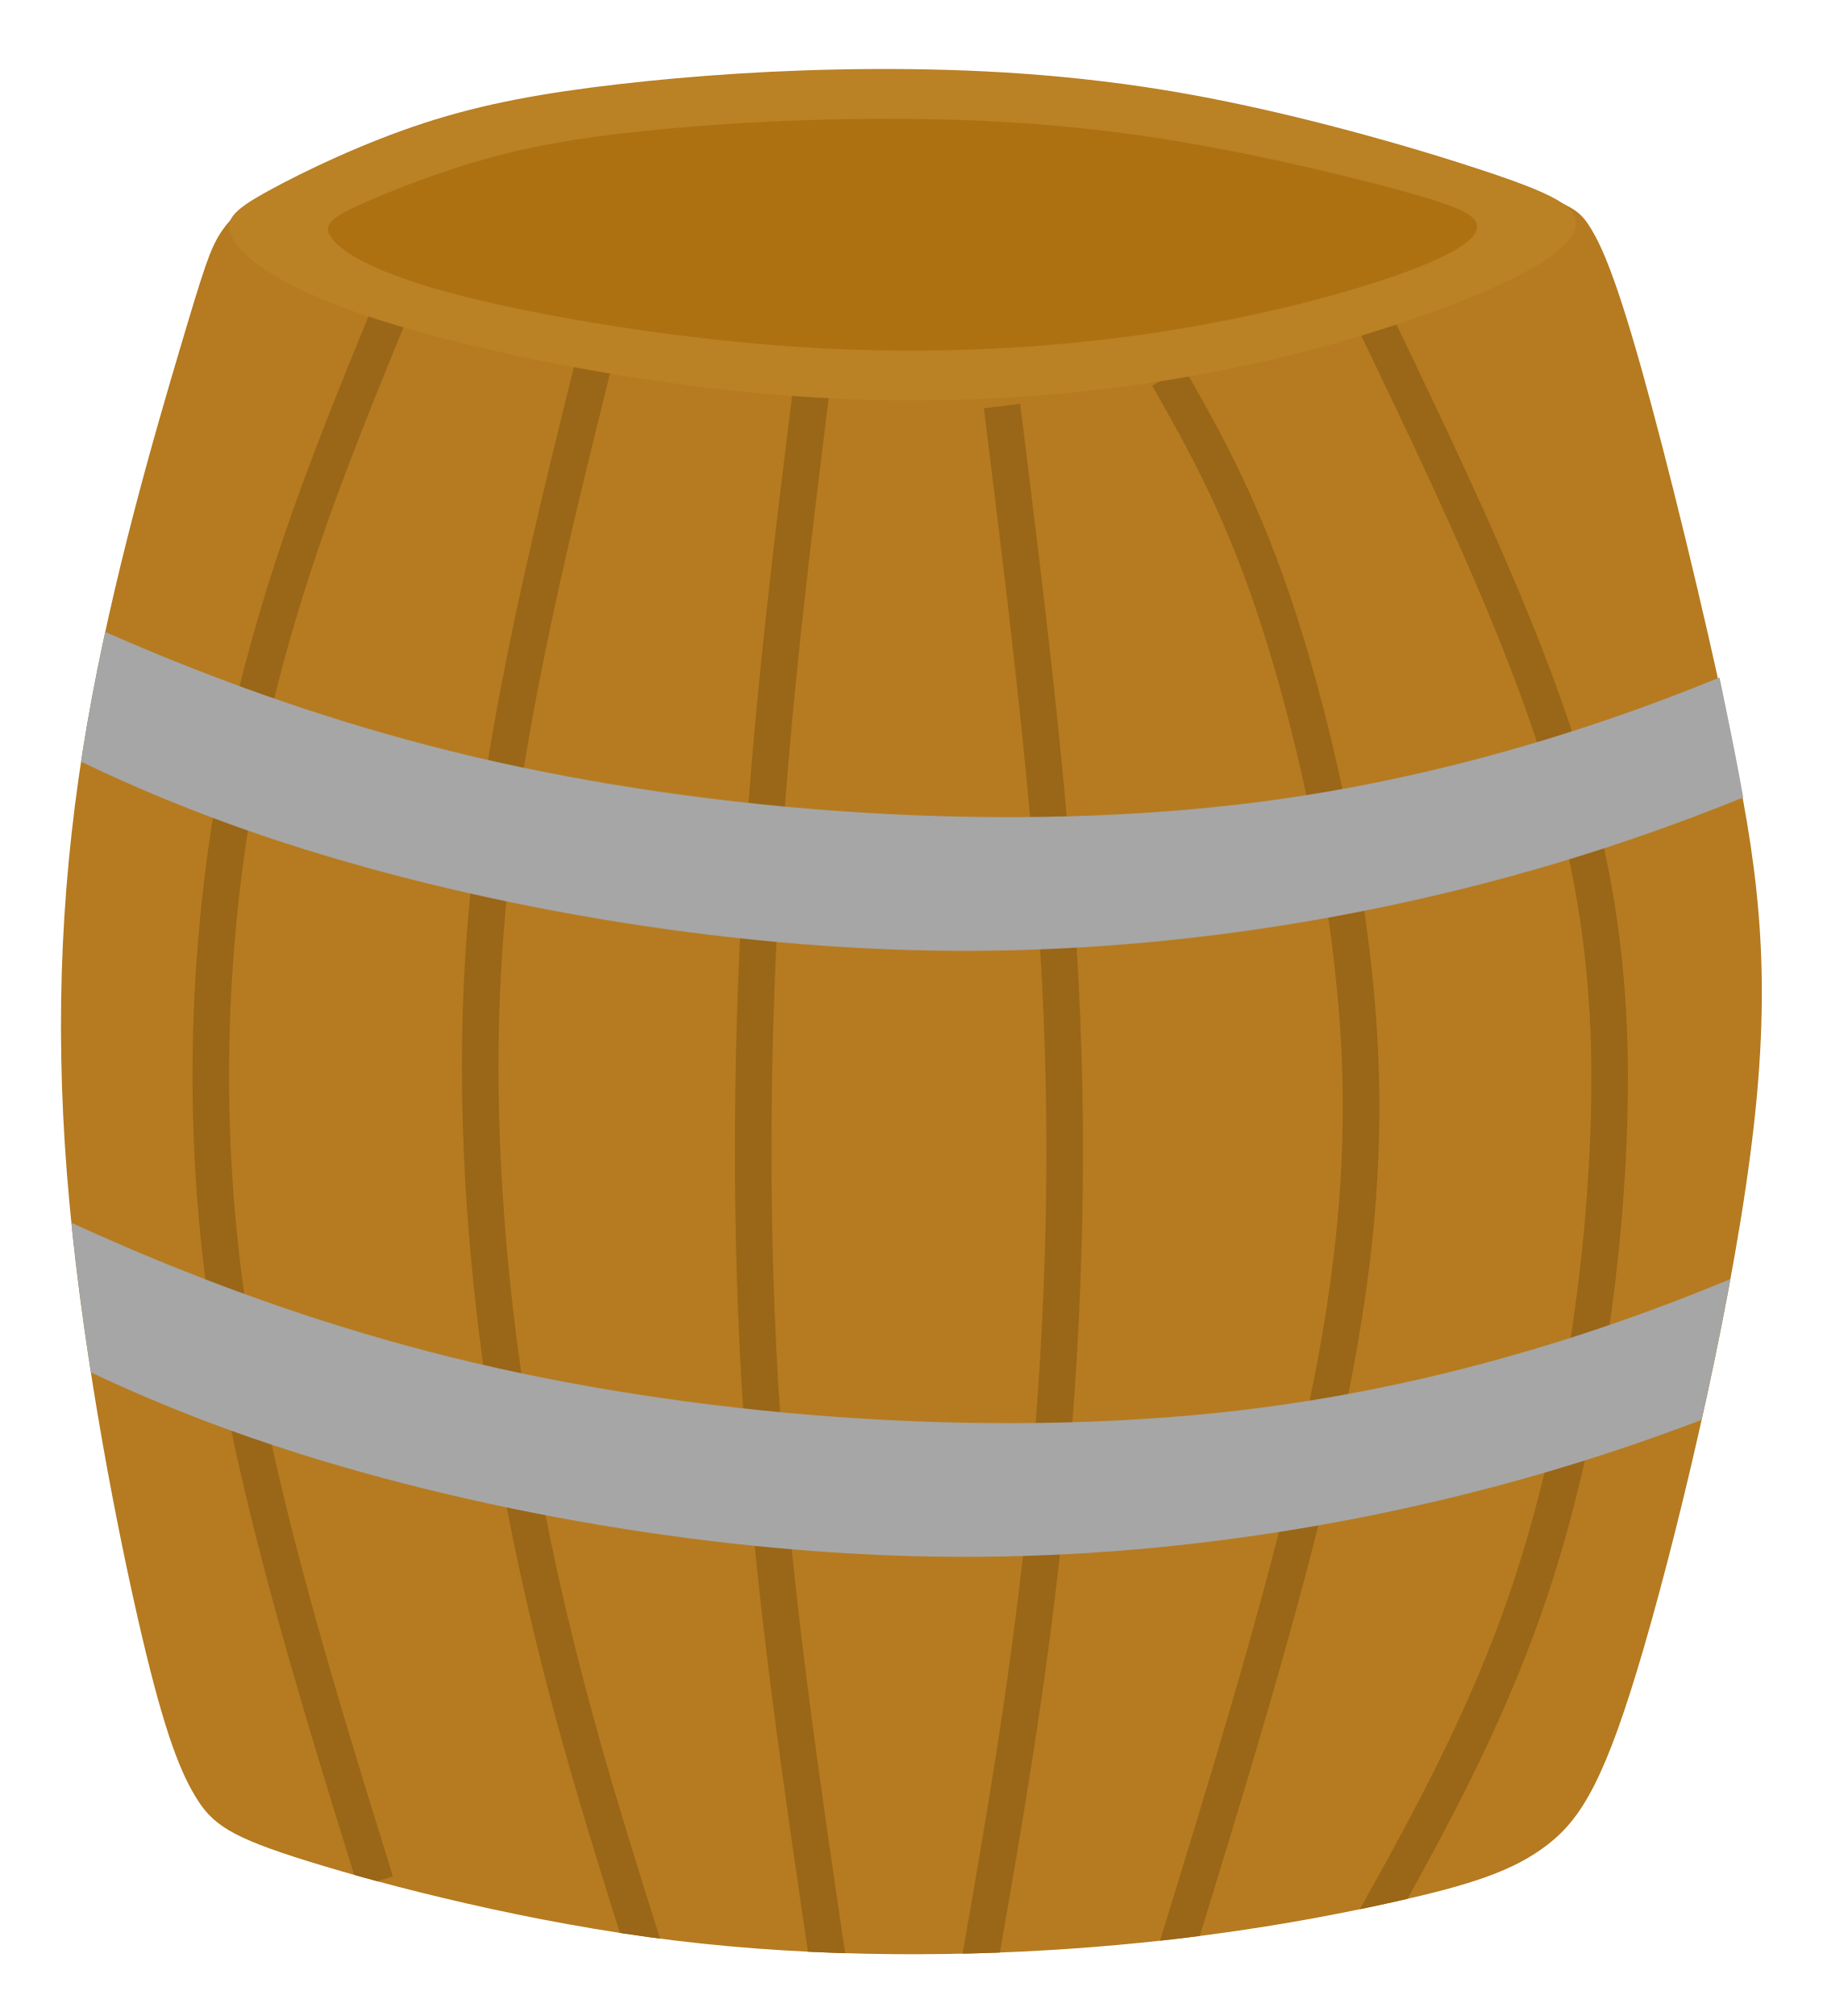
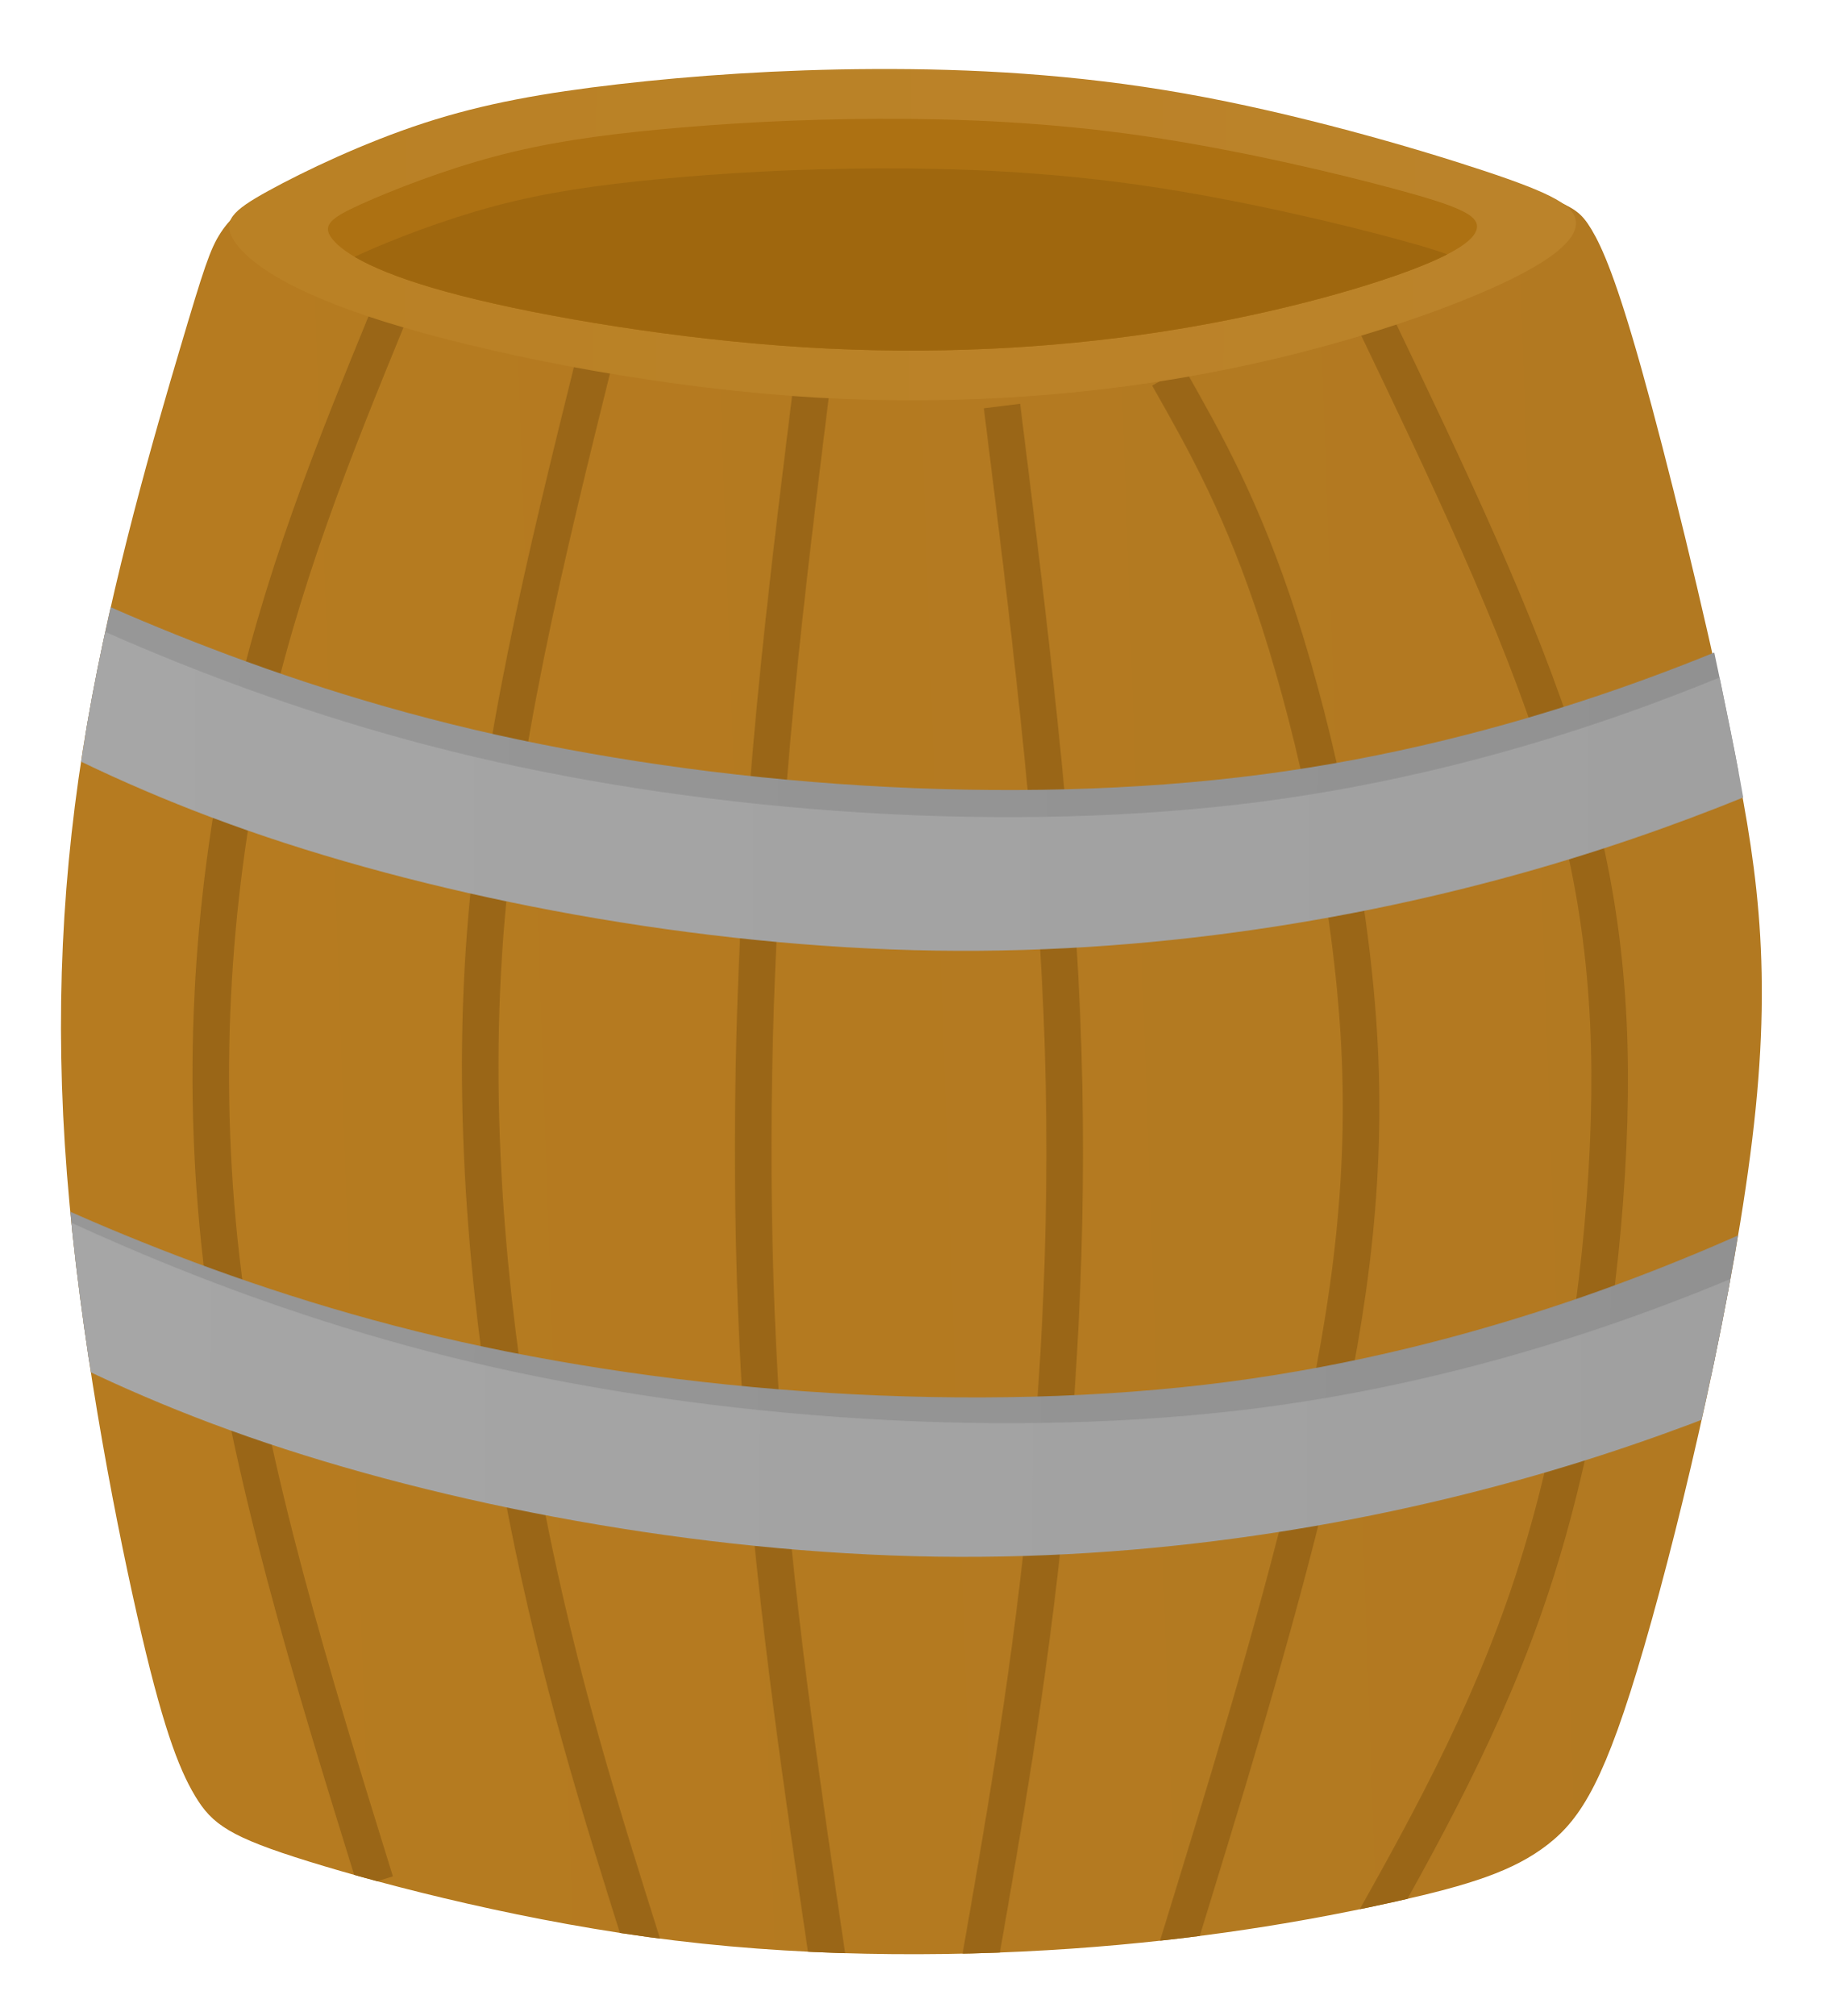
- <svg xmlns="http://www.w3.org/2000/svg" width="149.534mm" height="165.285mm" viewBox="0 0 149.534 165.285" version="1.1" id="svg5">
+ <svg xmlns="http://www.w3.org/2000/svg" xmlns:xlink="http://www.w3.org/1999/xlink" width="149.534mm" height="165.285mm" viewBox="0 0 149.534 165.285" version="1.1" id="svg5">
  <defs id="defs2">
+     <linearGradient id="linearGradient5261">
+       <stop style="stop-color:#979797;stop-opacity:1" offset="0" id="stop5257" />
+       <stop style="stop-color:#919191;stop-opacity:1" offset="1" id="stop5259" />
+     </linearGradient>
+     <linearGradient id="linearGradient4166">
+       <stop style="stop-color:#a6a6a6;stop-opacity:1;" offset="0" id="stop4162" />
+       <stop style="stop-color:#a0a0a0;stop-opacity:1" offset="1" id="stop4164" />
+     </linearGradient>
+     <linearGradient id="linearGradient1408">
+       <stop style="stop-color:#ba8125;stop-opacity:1;" offset="0" id="stop1404" />
+       <stop style="stop-color:#bb832a;stop-opacity:1" offset="1" id="stop1406" />
+     </linearGradient>
+     <linearGradient id="linearGradient909">
+       <stop style="stop-color:#b67b20;stop-opacity:1;" offset="0" id="stop905" />
+       <stop style="stop-color:#b27921;stop-opacity:1" offset="1" id="stop907" />
+     </linearGradient>
    <clipPath clipPathUnits="userSpaceOnUse" id="clipPath18220">
      <path style="opacity:1;fill:#b67b20;fill-opacity:1;stroke:none;stroke-width:0.265px;stroke-linecap:butt;stroke-linejoin:miter;stroke-opacity:1" d="m 51.415,86.935 c -1.812,6.783 -5.333,18.795 -7.404,30.756 -2.071,11.961 -2.692,23.87 -1.657,36.918 1.036,13.048 3.728,27.235 5.747,36.141 2.019,8.905 3.366,12.53 4.764,14.86 1.398,2.33 2.848,3.365 9.372,5.384 6.524,2.02 18.122,5.023 30.031,6.473 11.909,1.449 24.129,1.346 34.432,0.517 10.304,-0.828 18.692,-2.382 24.698,-3.728 6.007,-1.346 9.631,-2.485 12.427,-4.66 2.796,-2.174 4.763,-5.384 7.922,-16.258 3.158,-10.873 7.508,-29.41 9.009,-42.872 1.502,-13.462 0.155,-21.85 -1.916,-32.154 -2.071,-10.304 -4.867,-22.523 -6.834,-29.927 -1.968,-7.404 -3.107,-9.993 -5.644,-12.427 -2.537,-2.433 -6.472,-4.712 -13.307,-6.731 -6.835,-2.019 -16.569,-3.78 -25.733,-4.815 -9.165,-1.036 -17.76,-1.346 -26.148,-0.932 -8.388,0.414 -16.569,1.553 -23.714,3.314 -7.146,1.76 -13.255,4.142 -17.087,5.955 -3.832,1.812 -5.385,3.055 -6.213,4.453 -0.829,1.398 -0.932,2.951 -2.744,9.734 z" id="path18222" />
    </clipPath>
    <clipPath clipPathUnits="userSpaceOnUse" id="clipPath19854">
      <path style="opacity:1;fill:#b67b20;fill-opacity:1;stroke:none;stroke-width:0.265px;stroke-linecap:butt;stroke-linejoin:miter;stroke-opacity:1" d="m 51.415,86.935 c -1.812,6.783 -5.333,18.795 -7.404,30.756 -2.071,11.961 -2.692,23.87 -1.657,36.918 1.036,13.048 3.728,27.235 5.747,36.141 2.019,8.905 3.366,12.53 4.764,14.86 1.398,2.33 2.848,3.365 9.372,5.384 6.524,2.02 18.122,5.023 30.031,6.473 11.909,1.449 24.129,1.346 34.432,0.517 10.304,-0.828 18.692,-2.382 24.698,-3.728 6.007,-1.346 9.631,-2.485 12.427,-4.66 2.796,-2.174 4.763,-5.384 7.922,-16.258 3.158,-10.873 7.508,-29.41 9.009,-42.872 1.502,-13.462 0.155,-21.85 -1.916,-32.154 -2.071,-10.304 -4.867,-22.523 -6.834,-29.927 -1.968,-7.404 -3.107,-9.993 -5.644,-12.427 -2.537,-2.433 -6.472,-4.712 -13.307,-6.731 -6.835,-2.019 -16.569,-3.78 -25.733,-4.815 -9.165,-1.036 -17.76,-1.346 -26.148,-0.932 -8.388,0.414 -16.569,1.553 -23.714,3.314 -7.146,1.76 -13.255,4.142 -17.087,5.955 -3.832,1.812 -5.385,3.055 -6.213,4.453 -0.829,1.398 -0.932,2.951 -2.744,9.734 z" id="path19856" />
    </clipPath>
+     <clipPath clipPathUnits="userSpaceOnUse" id="clipPath1406">
+       <path style="opacity:1;fill:#ad7112;fill-opacity:1;stroke:none;stroke-width:0.204px;stroke-linecap:butt;stroke-linejoin:miter;stroke-opacity:1" d="m 64.142,77.931 c 0.937,1.153 3.623,2.843 10.495,4.61 6.872,1.767 17.928,3.611 28.329,4.251 10.401,0.64 20.147,0.077 28.673,-1.204 8.526,-1.28 15.835,-3.278 20.301,-4.891 4.466,-1.613 6.09,-2.843 6.09,-3.816 0,-0.973 -1.624,-1.69 -6.528,-3.022 -4.904,-1.332 -13.087,-3.278 -20.831,-4.405 -7.745,-1.127 -15.056,-1.434 -21.74,-1.409 -6.684,0.026 -12.743,0.384 -17.897,0.871 -5.154,0.487 -9.401,1.101 -13.618,2.228 -4.216,1.127 -8.402,2.766 -10.9,3.893 -2.499,1.127 -3.311,1.742 -2.374,2.894 z" id="path1408" />
+     </clipPath>
+     <linearGradient xlink:href="#linearGradient909" id="linearGradient911" x1="48.471" y1="148.268" x2="180.275" y2="143.673" gradientUnits="userSpaceOnUse" />
+     <linearGradient xlink:href="#linearGradient1408" id="linearGradient1410" x1="59.778" y1="76.258" x2="163.238" y2="77.455" gradientUnits="userSpaceOnUse" />
+     <linearGradient xlink:href="#linearGradient4166" id="linearGradient4168" x1="41.457" y1="117.554" x2="178.583" y2="117.554" gradientUnits="userSpaceOnUse" />
+     <linearGradient xlink:href="#linearGradient4166" id="linearGradient4355" gradientUnits="userSpaceOnUse" x1="42.908" y1="167.373" x2="177.857" y2="167.857" />
+     <linearGradient xlink:href="#linearGradient5261" id="linearGradient4562" x1="45.413" y1="116.274" x2="178.287" y2="118.497" gradientUnits="userSpaceOnUse" />
+     <linearGradient xlink:href="#linearGradient5261" id="linearGradient5057" gradientUnits="userSpaceOnUse" x1="40.967" y1="160.565" x2="180.681" y2="162.788" />
  </defs>
  <g id="layer1" transform="translate(-36.8624,-58.302)">
-     <path style="opacity:1;fill:#b67b20;fill-opacity:1;stroke:none;stroke-width:0.265px;stroke-linecap:butt;stroke-linejoin:miter;stroke-opacity:1" d="m 51.608,86.962 c -2.004,6.755 -5.525,18.768 -7.596,30.729 -2.071,11.961 -2.692,23.87 -1.657,36.918 1.036,13.048 3.728,27.235 5.747,36.141 2.019,8.905 3.366,12.53 4.764,14.86 1.398,2.33 2.848,3.365 9.372,5.384 6.524,2.02 18.122,5.023 30.031,6.473 11.909,1.449 24.129,1.346 34.432,0.517 10.304,-0.828 18.692,-2.382 24.698,-3.728 6.007,-1.346 9.631,-2.485 12.427,-4.66 2.796,-2.174 4.763,-5.384 7.922,-16.258 3.158,-10.873 7.508,-29.41 9.009,-42.872 1.502,-13.462 0.155,-21.85 -2.006,-32.102 -2.162,-10.252 -5.14,-22.367 -7.211,-29.746 -2.07,-7.378 -3.235,-10.019 -4.108,-11.48 -0.872,-1.461 -1.452,-1.743 -3.353,-2.596 -1.901,-0.854 -5.122,-2.28 -11.581,-3.974 -6.46,-1.694 -16.157,-3.656 -25.148,-4.518 -8.991,-0.862 -17.274,-0.623 -25.589,-0.154 -8.316,0.469 -16.661,1.169 -23.898,2.508 -7.237,1.339 -13.365,3.318 -17.059,4.893 -3.695,1.574 -4.955,2.744 -5.829,4.078 -0.874,1.334 -1.362,2.832 -3.367,9.588 z" id="path869" />
+     <path style="opacity:1;fill:url(#linearGradient911);fill-opacity:1;stroke:none;stroke-width:0.265px;stroke-linecap:butt;stroke-linejoin:miter;stroke-opacity:1" d="m 51.608,86.962 c -2.004,6.755 -5.525,18.768 -7.596,30.729 -2.071,11.961 -2.692,23.87 -1.657,36.918 1.036,13.048 3.728,27.235 5.747,36.141 2.019,8.905 3.366,12.53 4.764,14.86 1.398,2.33 2.848,3.365 9.372,5.384 6.524,2.02 18.122,5.023 30.031,6.473 11.909,1.449 24.129,1.346 34.432,0.517 10.304,-0.828 18.692,-2.382 24.698,-3.728 6.007,-1.346 9.631,-2.485 12.427,-4.66 2.796,-2.174 4.763,-5.384 7.922,-16.258 3.158,-10.873 7.508,-29.41 9.009,-42.872 1.502,-13.462 0.155,-21.85 -2.006,-32.102 -2.162,-10.252 -5.14,-22.367 -7.211,-29.746 -2.07,-7.378 -3.235,-10.019 -4.108,-11.48 -0.872,-1.461 -1.452,-1.743 -3.353,-2.596 -1.901,-0.854 -5.122,-2.28 -11.581,-3.974 -6.46,-1.694 -16.157,-3.656 -25.148,-4.518 -8.991,-0.862 -17.274,-0.623 -25.589,-0.154 -8.316,0.469 -16.661,1.169 -23.898,2.508 -7.237,1.339 -13.365,3.318 -17.059,4.893 -3.695,1.574 -4.955,2.744 -5.829,4.078 -0.874,1.334 -1.362,2.832 -3.367,9.588 z" id="path869" />
    <g id="g18094" clip-path="url(#clipPath18220)">
      <path style="opacity:1;fill:none;stroke:#9a6617;stroke-width:3;stroke-linecap:butt;stroke-linejoin:miter;stroke-miterlimit:4;stroke-dasharray:none;stroke-opacity:1" d="m 149.598,84.575 c 5.932,12.376 11.863,24.75 15.305,35.77 3.441,11.02 4.393,20.685 3.88,32.035 -0.512,11.351 -2.49,24.383 -6.188,35.697 -3.698,11.315 -9.117,20.907 -14.535,30.499" id="path12548" />
      <path style="opacity:1;fill:none;stroke:#9a6617;stroke-width:3;stroke-linecap:butt;stroke-linejoin:miter;stroke-miterlimit:4;stroke-dasharray:none;stroke-opacity:1" d="m 133.122,219.015 c 4.174,-13.546 8.348,-27.093 11.277,-39.395 2.929,-12.301 4.614,-23.358 3.991,-35.514 -0.622,-12.155 -3.551,-25.409 -6.554,-34.745 -3.002,-9.336 -6.077,-14.754 -9.153,-20.173" id="path12552" />
      <path style="opacity:1;fill:none;stroke:#9a6617;stroke-width:3;stroke-linecap:butt;stroke-linejoin:miter;stroke-miterlimit:4;stroke-dasharray:none;stroke-opacity:1" d="m 119.063,91.604 c 2.124,17.062 4.247,34.123 4.906,49.866 0.66,15.744 -0.146,30.169 -1.5,42.837 -1.355,12.668 -3.259,23.578 -5.163,34.489" id="path12556" />
      <path style="opacity:1;fill:none;stroke:#9a6617;stroke-width:3;stroke-linecap:butt;stroke-linejoin:miter;stroke-miterlimit:4;stroke-dasharray:none;stroke-opacity:1" d="m 103.467,89.847 c -1.611,12.961 -3.222,25.921 -4.101,40.054 -0.879,14.133 -1.025,29.436 1e-4,44.521 1.025,15.084 3.222,29.949 5.419,44.813" id="path12560" />
      <path style="opacity:1;fill:none;stroke:#9a6617;stroke-width:3;stroke-linecap:butt;stroke-linejoin:miter;stroke-miterlimit:4;stroke-dasharray:none;stroke-opacity:1" d="m 89.627,217.917 c -3.442,-10.911 -6.883,-21.821 -9.556,-35.404 -2.673,-13.584 -4.577,-29.839 -3.515,-46.095 1.062,-16.256 5.089,-32.512 9.117,-48.768" id="path12564" />
      <path style="opacity:1;fill:none;stroke:#9a6617;stroke-width:3;stroke-linecap:butt;stroke-linejoin:miter;stroke-miterlimit:4;stroke-dasharray:none;stroke-opacity:1" d="m 68.758,84.135 c -4.467,10.911 -8.933,21.821 -11.716,34.855 -2.783,13.035 -3.881,28.192 -1.831,44.155 2.05,15.963 7.249,32.732 12.448,49.5" id="path12568" />
    </g>
-     <path style="opacity:1;fill:#ba8125;fill-opacity:1;stroke:none;stroke-width:0.265px;stroke-linecap:butt;stroke-linejoin:miter;stroke-opacity:1" d="m 56.09,78.094 c 1.099,1.648 4.247,4.064 12.302,6.59 8.055,2.526 21.015,5.162 33.208,6.078 12.192,0.915 23.615,0.11 33.61,-1.721 9.995,-1.831 18.562,-4.686 23.797,-6.993 5.236,-2.307 7.14,-4.064 7.14,-5.455 0,-1.391 -1.904,-2.416 -7.652,-4.32 -5.748,-1.904 -15.34,-4.686 -24.42,-6.297 -9.08,-1.611 -17.647,-2.05 -25.483,-2.014 -7.835,0.037 -14.937,0.549 -20.978,1.245 -6.041,0.696 -11.02,1.574 -15.963,3.185 -4.943,1.611 -9.849,3.954 -12.778,5.565 -2.929,1.611 -3.881,2.49 -2.783,4.138 z" id="path5885" />
+     <path style="opacity:1;fill:url(#linearGradient1410);fill-opacity:1;stroke:none;stroke-width:0.265px;stroke-linecap:butt;stroke-linejoin:miter;stroke-opacity:1" d="m 56.09,78.094 c 1.099,1.648 4.247,4.064 12.302,6.59 8.055,2.526 21.015,5.162 33.208,6.078 12.192,0.915 23.615,0.11 33.61,-1.721 9.995,-1.831 18.562,-4.686 23.797,-6.993 5.236,-2.307 7.14,-4.064 7.14,-5.455 0,-1.391 -1.904,-2.416 -7.652,-4.32 -5.748,-1.904 -15.34,-4.686 -24.42,-6.297 -9.08,-1.611 -17.647,-2.05 -25.483,-2.014 -7.835,0.037 -14.937,0.549 -20.978,1.245 -6.041,0.696 -11.02,1.574 -15.963,3.185 -4.943,1.611 -9.849,3.954 -12.778,5.565 -2.929,1.611 -3.881,2.49 -2.783,4.138 z" id="path5885" />
    <g id="g19846" clip-path="url(#clipPath19854)">
-       <path style="fill:#a6a6a6;fill-opacity:1;stroke:none;stroke-width:0.265px;stroke-linecap:butt;stroke-linejoin:miter;stroke-opacity:1" d="m 33.027,104.218 c 7.909,3.937 22.916,11.477 42.614,16.127 19.698,4.65 44.081,6.407 64.767,3.698 20.686,-2.71 37.674,-9.886 47.193,-14.499 9.519,-4.613 11.569,-6.663 12.924,-6.041 1.355,0.623 2.014,3.918 2.344,5.565 0.329,1.648 -1.429,4.504 -6.811,7.213 -5.382,2.709 -16.145,8.127 -30.534,12.521 -14.389,4.393 -32.402,7.762 -51.88,7.469 -19.478,-0.293 -40.42,-4.247 -56.456,-9.849 -16.036,-5.601 -27.166,-12.85 -32.512,-17.354 -5.346,-4.503 -4.906,-6.261 -4.136,-7.378 0.77,-1.116 1.871,-1.592 2.824,-1.665 0.952,-0.073 1.754,0.256 9.663,4.193 z" id="path18261" />
-       <path style="fill:#a6a6a6;fill-opacity:1;stroke:none;stroke-width:0.265px;stroke-linecap:butt;stroke-linejoin:miter;stroke-opacity:1" d="m 33.027,153.925 c 7.909,3.937 22.916,11.477 42.614,16.127 19.698,4.65 44.081,6.407 64.767,3.698 20.686,-2.71 37.674,-9.886 47.193,-14.499 9.519,-4.613 11.569,-6.663 12.924,-6.041 1.355,0.623 2.014,3.918 2.344,5.565 0.329,1.648 -1.429,4.504 -6.811,7.213 -5.382,2.709 -16.145,8.127 -30.534,12.521 -14.389,4.393 -32.402,7.762 -51.88,7.469 -19.478,-0.293 -40.42,-4.247 -56.456,-9.849 -16.036,-5.601 -27.166,-12.85 -32.512,-17.354 -5.346,-4.503 -4.906,-6.261 -4.136,-7.378 0.77,-1.116 1.871,-1.593 2.823,-1.666 0.952,-0.07 1.755,0.257 9.663,4.194 z" id="path19838" />
+       <path style="fill:url(#linearGradient4562);fill-opacity:1;stroke:none;stroke-width:0.265px;stroke-linecap:butt;stroke-linejoin:miter;stroke-opacity:1" d="m 33.027,101.995 c 7.909,3.937 22.917,11.477 42.614,16.127 19.698,4.65 44.081,6.407 64.767,3.698 20.686,-2.71 37.674,-9.886 47.193,-14.499 9.519,-4.613 11.569,-6.664 12.924,-6.041 1.355,0.623 2.014,3.918 2.344,5.565 0.329,1.648 -1.429,4.504 -6.811,7.213 -5.382,2.709 -16.145,8.127 -30.534,12.521 -14.389,4.393 -32.402,7.762 -51.88,7.469 -19.478,-0.293 -40.42,-4.247 -56.456,-9.849 -16.036,-5.601 -27.166,-12.85 -32.512,-17.354 -5.346,-4.503 -4.906,-6.261 -4.136,-7.378 0.77,-1.117 1.871,-1.593 2.824,-1.666 0.952,-0.073 1.754,0.257 9.663,4.193 z" id="path1638" />
+       <path style="fill:url(#linearGradient4168);fill-opacity:1;stroke:none;stroke-width:0.265px;stroke-linecap:butt;stroke-linejoin:miter;stroke-opacity:1" d="m 33.027,104.218 c 7.909,3.937 22.916,11.477 42.614,16.127 19.698,4.65 44.081,6.407 64.767,3.698 20.686,-2.71 37.674,-9.886 47.193,-14.499 9.519,-4.613 11.569,-6.663 12.924,-6.041 1.355,0.623 2.014,3.918 2.344,5.565 0.329,1.648 -1.429,4.504 -6.811,7.213 -5.382,2.709 -16.145,8.127 -30.534,12.521 -14.389,4.393 -32.402,7.762 -51.88,7.469 -19.478,-0.293 -40.42,-4.247 -56.456,-9.849 -16.036,-5.601 -27.166,-12.85 -32.512,-17.354 -5.346,-4.503 -4.906,-6.261 -4.136,-7.378 0.77,-1.116 1.871,-1.592 2.824,-1.665 0.952,-0.073 1.754,0.256 9.663,4.193 z" id="path18261" />
+       <path style="fill:url(#linearGradient5057);fill-opacity:1.0;stroke:none;stroke-width:0.265px;stroke-linecap:butt;stroke-linejoin:miter;stroke-opacity:1" d="m 30.246,151.814 c 7.909,3.937 22.916,11.477 42.614,16.127 19.698,4.65 44.082,6.407 64.768,3.698 20.686,-2.71 37.674,-9.886 47.193,-14.499 9.519,-4.613 11.569,-6.664 12.924,-6.041 1.355,0.623 2.014,3.918 2.344,5.565 0.329,1.648 -1.429,4.504 -6.811,7.213 -5.382,2.709 -16.145,8.127 -30.534,12.521 -14.389,4.393 -32.402,7.762 -51.88,7.469 -19.478,-0.293 -40.42,-4.247 -56.456,-9.849 -16.036,-5.601 -27.166,-12.85 -32.512,-17.354 -5.346,-4.503 -4.906,-6.261 -4.136,-7.378 0.77,-1.116 1.871,-1.593 2.823,-1.666 0.952,-0.07 1.755,0.257 9.663,4.194 z" id="path2053" />
+       <path style="fill:url(#linearGradient4355);fill-opacity:1.0;stroke:none;stroke-width:0.265px;stroke-linecap:butt;stroke-linejoin:miter;stroke-opacity:1" d="m 33.027,153.925 c 7.909,3.937 22.916,11.477 42.614,16.127 19.698,4.65 44.081,6.407 64.767,3.698 20.686,-2.71 37.674,-9.886 47.193,-14.499 9.519,-4.613 11.569,-6.663 12.924,-6.041 1.355,0.623 2.014,3.918 2.344,5.565 0.329,1.648 -1.429,4.504 -6.811,7.213 -5.382,2.709 -16.145,8.127 -30.534,12.521 -14.389,4.393 -32.402,7.762 -51.88,7.469 -19.478,-0.293 -40.42,-4.247 -56.456,-9.849 -16.036,-5.601 -27.166,-12.85 -32.512,-17.354 -5.346,-4.503 -4.906,-6.261 -4.136,-7.378 0.77,-1.116 1.871,-1.593 2.823,-1.666 0.952,-0.07 1.755,0.257 9.663,4.194 z" id="path19838" />
    </g>
    <path style="opacity:1;fill:#ad7112;fill-opacity:1;stroke:none;stroke-width:0.204px;stroke-linecap:butt;stroke-linejoin:miter;stroke-opacity:1" d="m 64.142,77.931 c 0.937,1.153 3.623,2.843 10.495,4.61 6.872,1.767 17.928,3.611 28.329,4.251 10.401,0.64 20.147,0.077 28.673,-1.204 8.526,-1.28 15.835,-3.278 20.301,-4.892 4.466,-1.613 6.09,-2.843 6.09,-3.816 0,-0.973 -1.624,-1.69 -6.528,-3.022 -4.904,-1.332 -13.087,-3.278 -20.831,-4.405 -7.745,-1.127 -15.056,-1.434 -21.74,-1.409 -6.684,0.026 -12.743,0.384 -17.897,0.871 -5.154,0.487 -9.401,1.101 -13.618,2.228 -4.216,1.127 -8.402,2.766 -10.9,3.893 -2.499,1.127 -3.311,1.742 -2.374,2.894 z" id="path19858" />
+     <path style="opacity:1;fill:#9f670e;fill-opacity:1;stroke:none;stroke-width:0.204px;stroke-linecap:butt;stroke-linejoin:miter;stroke-opacity:1" d="m 64.142,81.998 c 0.937,1.153 3.623,2.843 10.495,4.61 6.872,1.767 17.928,3.611 28.329,4.251 10.401,0.64 20.147,0.077 28.673,-1.204 8.526,-1.28 15.835,-3.278 20.301,-4.892 4.466,-1.613 6.09,-2.843 6.09,-3.816 0,-0.973 -1.624,-1.69 -6.528,-3.022 -4.904,-1.332 -13.087,-3.278 -20.831,-4.405 -7.745,-1.127 -15.056,-1.434 -21.74,-1.409 -6.684,0.026 -12.743,0.384 -17.897,0.871 -5.154,0.487 -9.401,1.101 -13.618,2.228 -4.216,1.127 -8.402,2.766 -10.9,3.893 -2.499,1.127 -3.311,1.742 -2.374,2.894 z" id="path950" clip-path="url(#clipPath1406)" />
  </g>
</svg>
